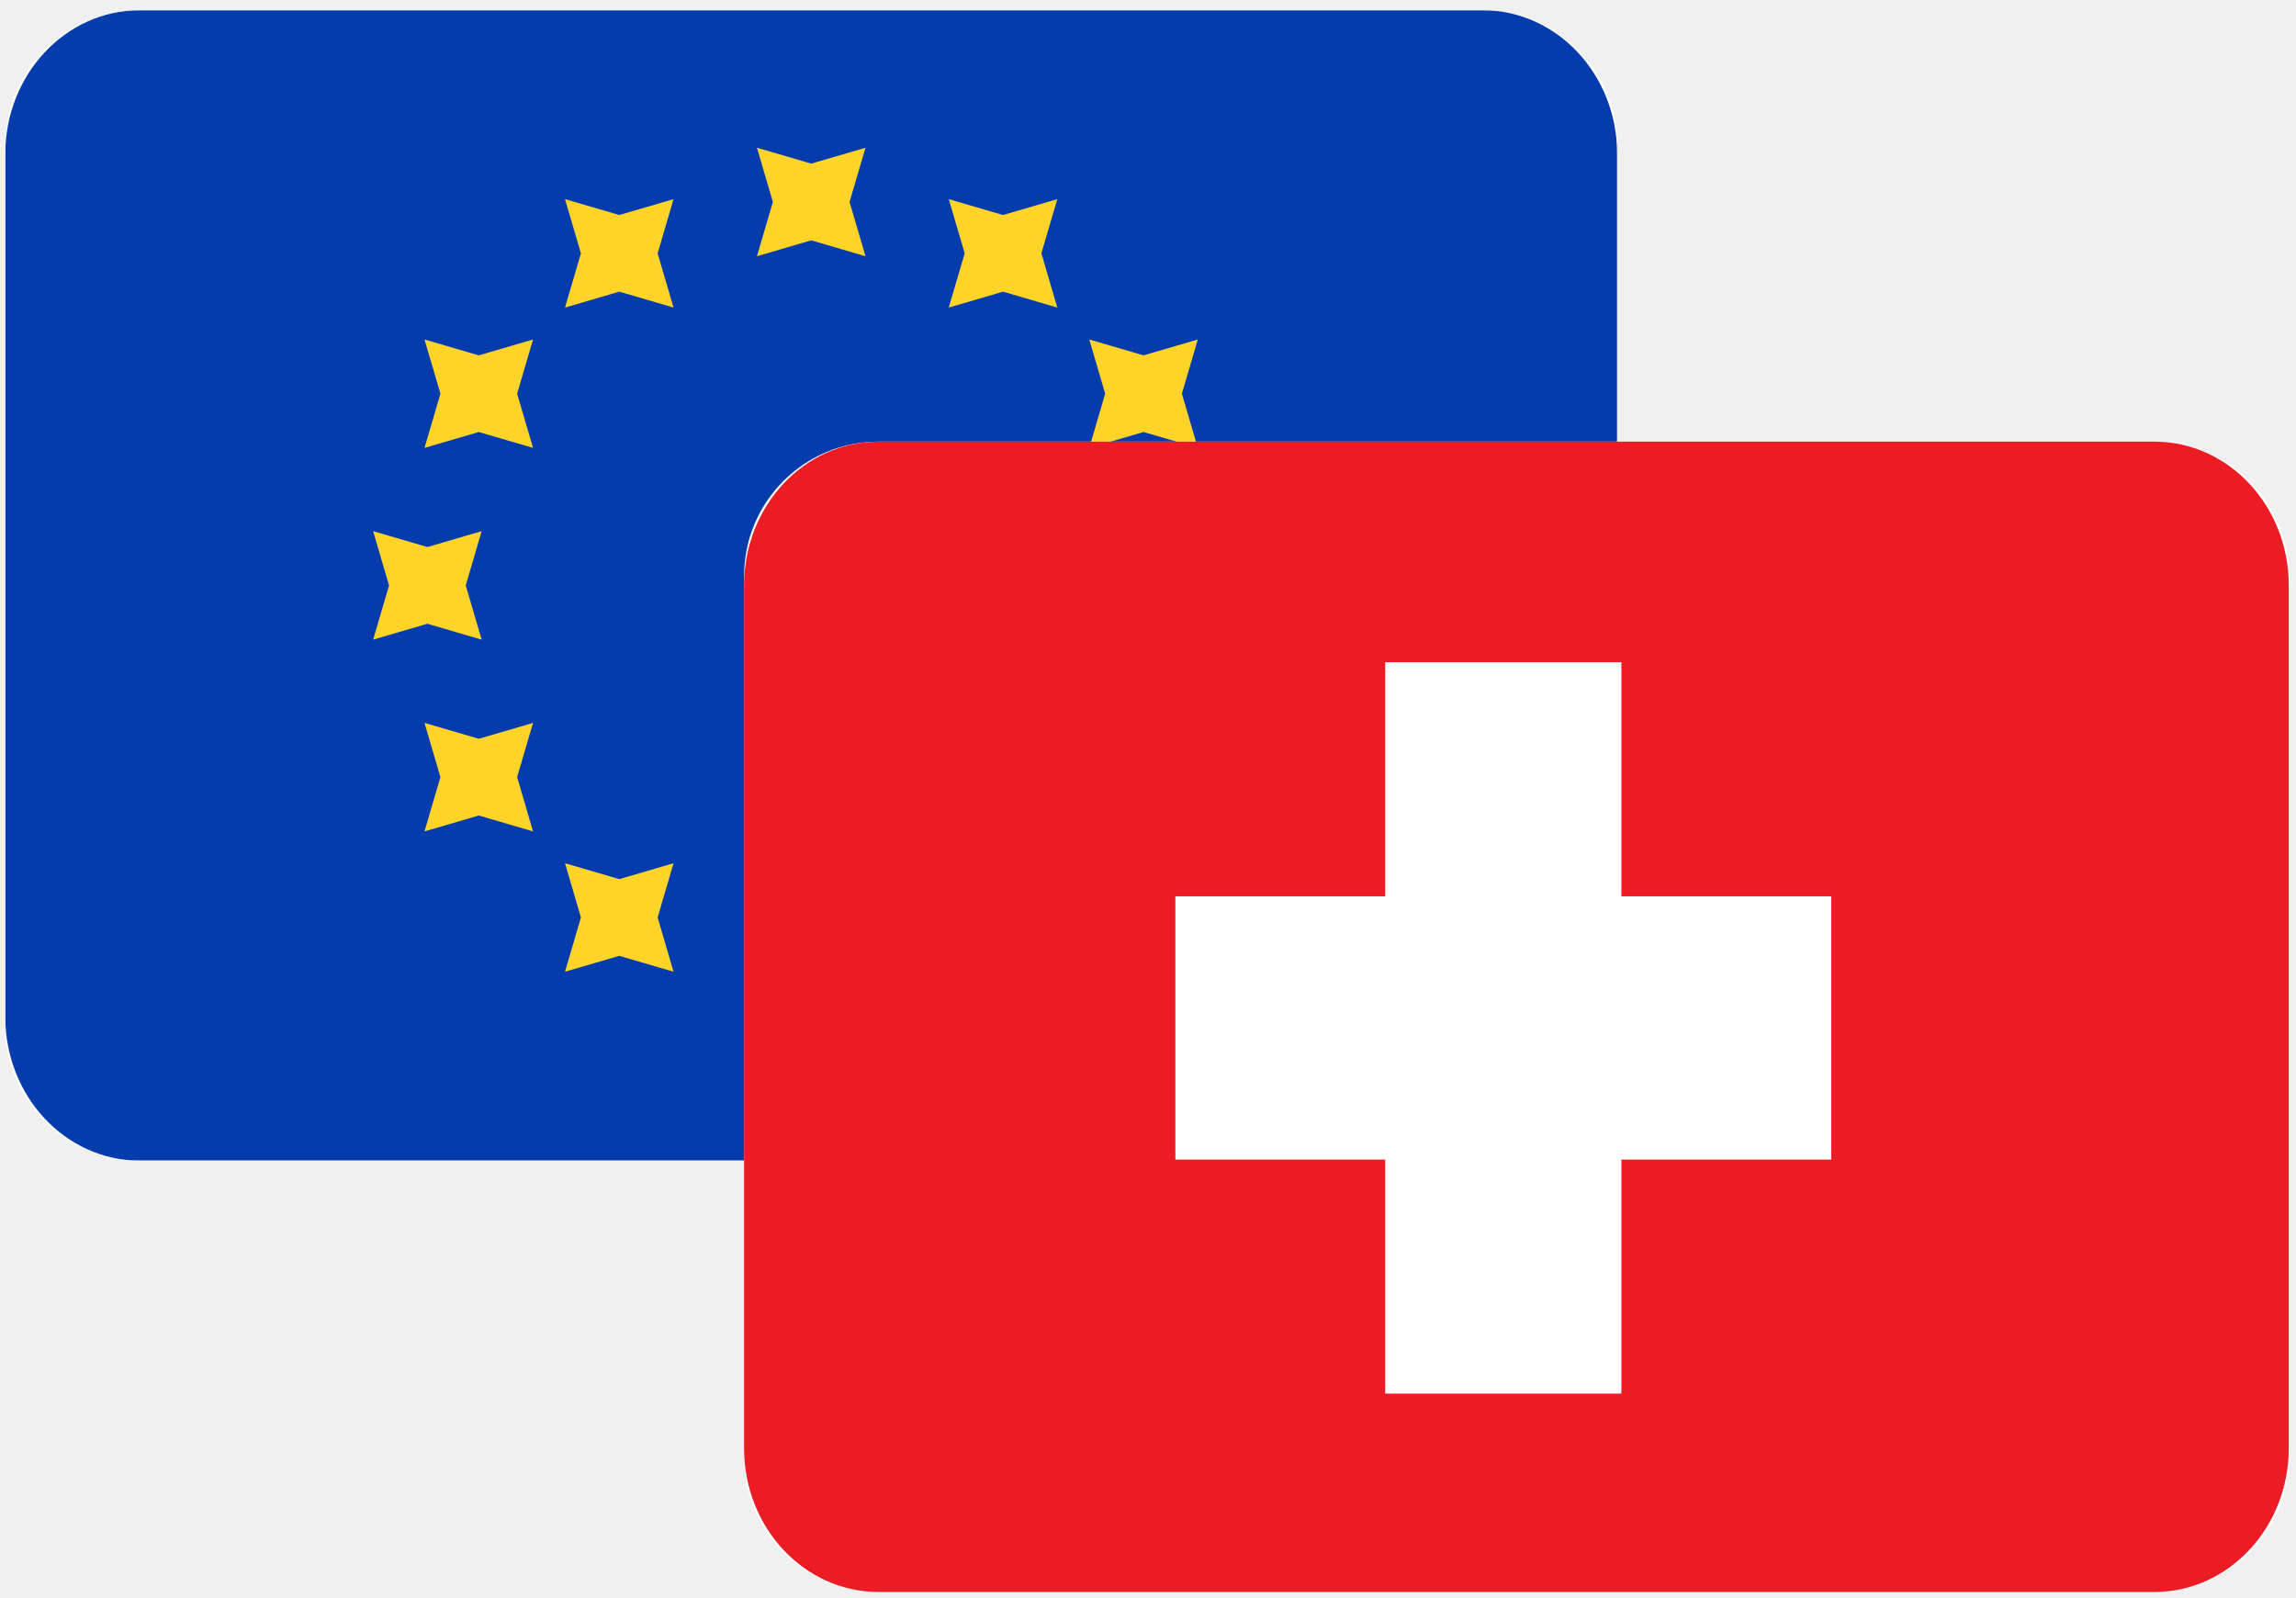
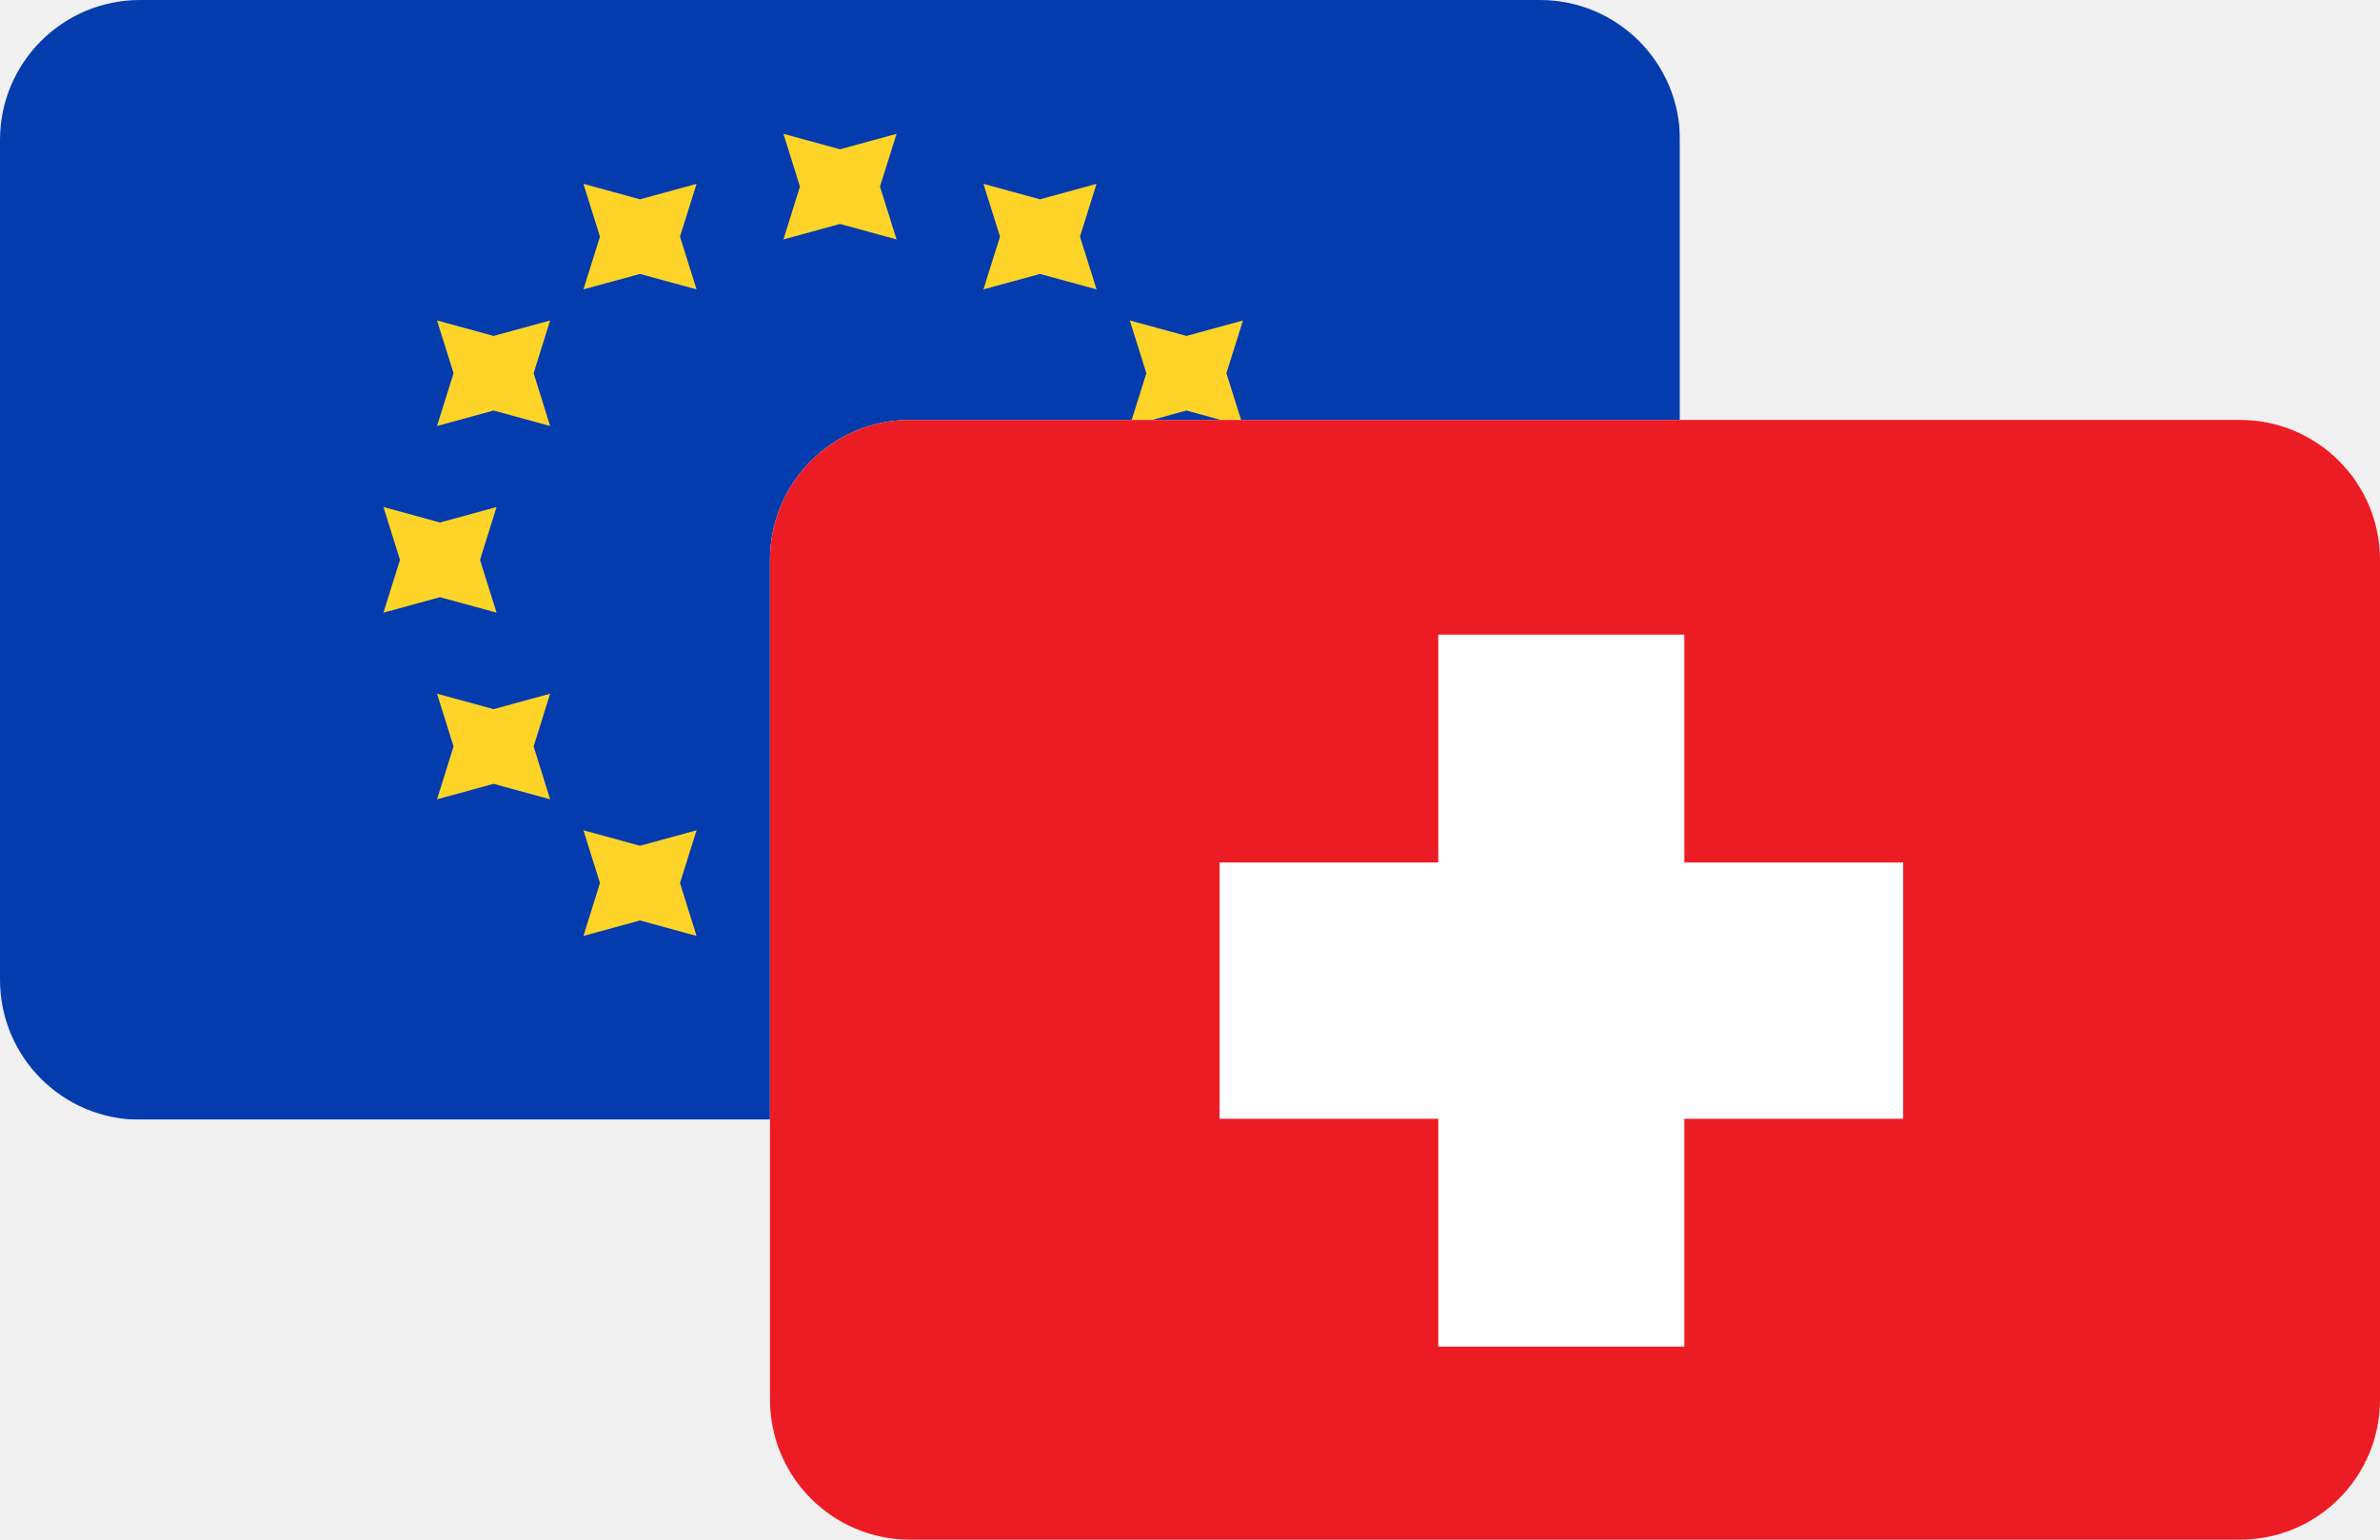
- <svg xmlns="http://www.w3.org/2000/svg" width="23" height="16" viewBox="0 0 23 16" fill="none" version="1.1" id="svg58">
-   <defs id="defs62">
-     <mask id="mask6_5931_60134" maskUnits="userSpaceOnUse" x="32" y="621" width="24" height="16">
-       <rect x="32" y="621" width="24" height="16" rx="2" fill="#ffffff" id="rect158" />
-     </mask>
-     <mask id="mask7_5931_60134" maskUnits="userSpaceOnUse" x="43" y="627" width="23" height="16">
-       <rect x="43" y="627" width="23" height="16" rx="2" fill="#ffffff" id="rect169" />
-     </mask>
-   </defs>
-   <rect x="0.053" y="0.103" width="16.147" height="11.523" rx="1.346" fill="#ffffff" id="rect156" style="stroke-width:0.696" />
-   <g mask="url(#mask6_5931_60134)" id="g165" transform="matrix(0.6727809,0,0,0.7202129,-21.47601,-447.1493)">
-     <rect x="32" y="621" width="24" height="16" fill="#043cae" id="rect161" />
-     <path fill-rule="evenodd" clip-rule="evenodd" d="m 43.192,624.421 0.808,-0.221 0.808,0.221 -0.237,-0.755 0.237,-0.754 -0.808,0.221 -0.808,-0.221 0.237,0.754 z m 0,10.666 0.808,-0.221 0.808,0.221 -0.237,-0.754 0.237,-0.754 -0.808,0.221 -0.808,-0.221 0.237,0.754 z m 6.522,-5.554 -0.808,0.221 0.237,-0.754 -0.237,-0.755 0.808,0.221 0.808,-0.221 -0.237,0.755 0.237,0.754 z m -12.237,0.221 0.808,-0.221 0.808,0.221 -0.237,-0.754 0.237,-0.755 -0.808,0.221 -0.808,-0.221 0.237,0.755 z m 11.471,-2.888 -0.808,0.221 0.237,-0.754 -0.237,-0.754 0.808,0.221 0.808,-0.221 -0.237,0.754 0.237,0.754 z m -10.706,5.555 0.808,-0.221 0.808,0.221 -0.237,-0.755 0.237,-0.754 -0.808,0.221 -0.808,-0.221 0.237,0.754 z m 8.614,-7.507 -0.808,0.221 0.237,-0.754 -0.237,-0.754 0.808,0.221 0.808,-0.221 -0.237,0.754 0.237,0.754 z m -6.522,9.459 0.808,-0.221 0.808,0.221 -0.237,-0.755 0.237,-0.754 -0.808,0.221 -0.808,-0.221 0.237,0.754 z m 8.614,-2.173 -0.808,0.221 0.237,-0.755 -0.237,-0.754 0.808,0.221 0.808,-0.221 -0.237,0.754 0.237,0.755 z m -10.706,-5.113 0.808,-0.221 0.808,0.221 -0.237,-0.754 0.237,-0.754 -0.808,0.221 -0.808,-0.221 0.237,0.754 z m 8.614,7.065 -0.808,0.221 0.237,-0.755 -0.237,-0.754 0.808,0.221 0.808,-0.221 -0.237,0.754 0.237,0.755 z m -6.522,-9.017 0.808,-0.221 0.808,0.221 -0.237,-0.754 0.237,-0.754 -0.808,0.221 -0.808,-0.221 0.237,0.754 z" fill="#ffd429" id="path163" />
+ <svg xmlns="http://www.w3.org/2000/svg" width="34" height="22" viewBox="0 0 34 22" fill="none">
+   <rect width="24" height="16" rx="2" fill="white" />
+   <mask id="mask0_1483_26692" style="mask-type:alpha" maskUnits="userSpaceOnUse" x="0" y="0" width="24" height="16">
+     <rect width="24" height="16" rx="2" fill="white" />
+   </mask>
+   <g mask="url(#mask0_1483_26692)">
+     <rect width="24" height="16" fill="#043CAE" />
+     <path fill-rule="evenodd" clip-rule="evenodd" d="M11.192 3.421L12 3.2L12.808 3.421L12.571 2.666L12.808 1.912L12 2.133L11.192 1.912L11.428 2.666L11.192 3.421ZM11.192 14.087L12 13.866L12.808 14.087L12.571 13.333L12.808 12.579L12 12.8L11.192 12.579L11.428 13.333L11.192 14.087ZM17.714 8.533L16.906 8.754L17.143 8L16.906 7.245L17.714 7.466L18.522 7.245L18.286 8L18.522 8.754L17.714 8.533ZM5.478 8.754L6.286 8.533L7.094 8.754L6.857 8L7.094 7.245L6.286 7.466L5.478 7.245L5.714 8L5.478 8.754ZM16.949 5.866L16.14 6.087L16.377 5.333L16.14 4.579L16.949 4.8L17.757 4.579L17.52 5.333L17.757 6.087L16.949 5.866ZM6.243 11.421L7.051 11.2L7.859 11.421L7.623 10.666L7.859 9.912L7.051 10.133L6.243 9.912L6.48 10.666L6.243 11.421ZM14.857 3.914L14.049 4.135L14.286 3.381L14.049 2.627L14.857 2.848L15.665 2.627L15.428 3.381L15.665 4.135L14.857 3.914ZM8.335 13.373L9.143 13.152L9.951 13.373L9.714 12.618L9.951 11.864L9.143 12.085L8.335 11.864L8.571 12.618L8.335 13.373ZM16.949 11.2L16.14 11.421L16.377 10.666L16.14 9.912L16.949 10.133L17.757 9.912L17.52 10.666L17.757 11.421L16.949 11.2ZM6.243 6.087L7.051 5.866L7.859 6.087L7.623 5.333L7.859 4.579L7.051 4.8L6.243 4.579L6.48 5.333L6.243 6.087ZM14.857 13.152L14.049 13.373L14.286 12.618L14.049 11.864L14.857 12.085L15.665 11.864L15.428 12.618L15.665 13.373L14.857 13.152ZM8.335 4.135L9.143 3.914L9.951 4.135L9.714 3.381L9.951 2.627L9.143 2.848L8.335 2.627L8.571 3.381L8.335 4.135Z" fill="#FFD429" />
  </g>
-   <rect x="7.454" y="4.424" width="15.474" height="11.523" rx="1.346" fill="#ffffff" id="rect167" style="stroke-width:0.696" />
-   <g mask="url(#mask7_5931_60134)" id="g176" transform="matrix(0.6727809,0,0,0.7202129,-21.47601,-447.1493)">
-     <path d="M 45.906,626 C 43.318,626 42,628.004 42,630.476 v 8.952 c 0,2.472 1.318,4.476 3.906,4.476 H 63.094 C 65.682,643.904 67,641.9 67,639.428 v -8.952 C 67,628.004 65.682,626 63.094,626" fill="#ec1c24" id="path172" />
-     <path d="m 49.422,636.986 h 3.125 v 3.255 h 3.516 v -3.255 h 3.125 v -3.662 h -3.125 v -3.256 h -3.516 v 3.256 h -3.125 z" fill="#ffffff" id="path174" />
+   <rect x="11" y="6" width="23" height="16" rx="2" fill="white" />
+   <mask id="mask1_1483_26692" style="mask-type:alpha" maskUnits="userSpaceOnUse" x="11" y="6" width="23" height="16">
+     <rect x="11" y="6" width="23" height="16" rx="2" fill="white" />
+   </mask>
+   <g mask="url(#mask1_1483_26692)">
+     <path d="M13.906 5C11.318 5 10 7.004 10 9.476V18.428C10 20.9 11.318 22.904 13.906 22.904H31.094C33.682 22.904 35 20.9 35 18.428V9.476C35 7.004 33.682 5 31.094 5" fill="#EC1C24" />
+     <path d="M17.422 15.986H20.547V19.241H24.062V15.986H27.188V12.324H24.062V9.068H20.547V12.324H17.422V15.986Z" fill="white" />
  </g>
-   <rect x="-2.099" y="-5.59" width="34.324" height="22.802" rx="0.782" stroke="#eeeeee" id="rect186" style="stroke-width:0.059" />
</svg>
